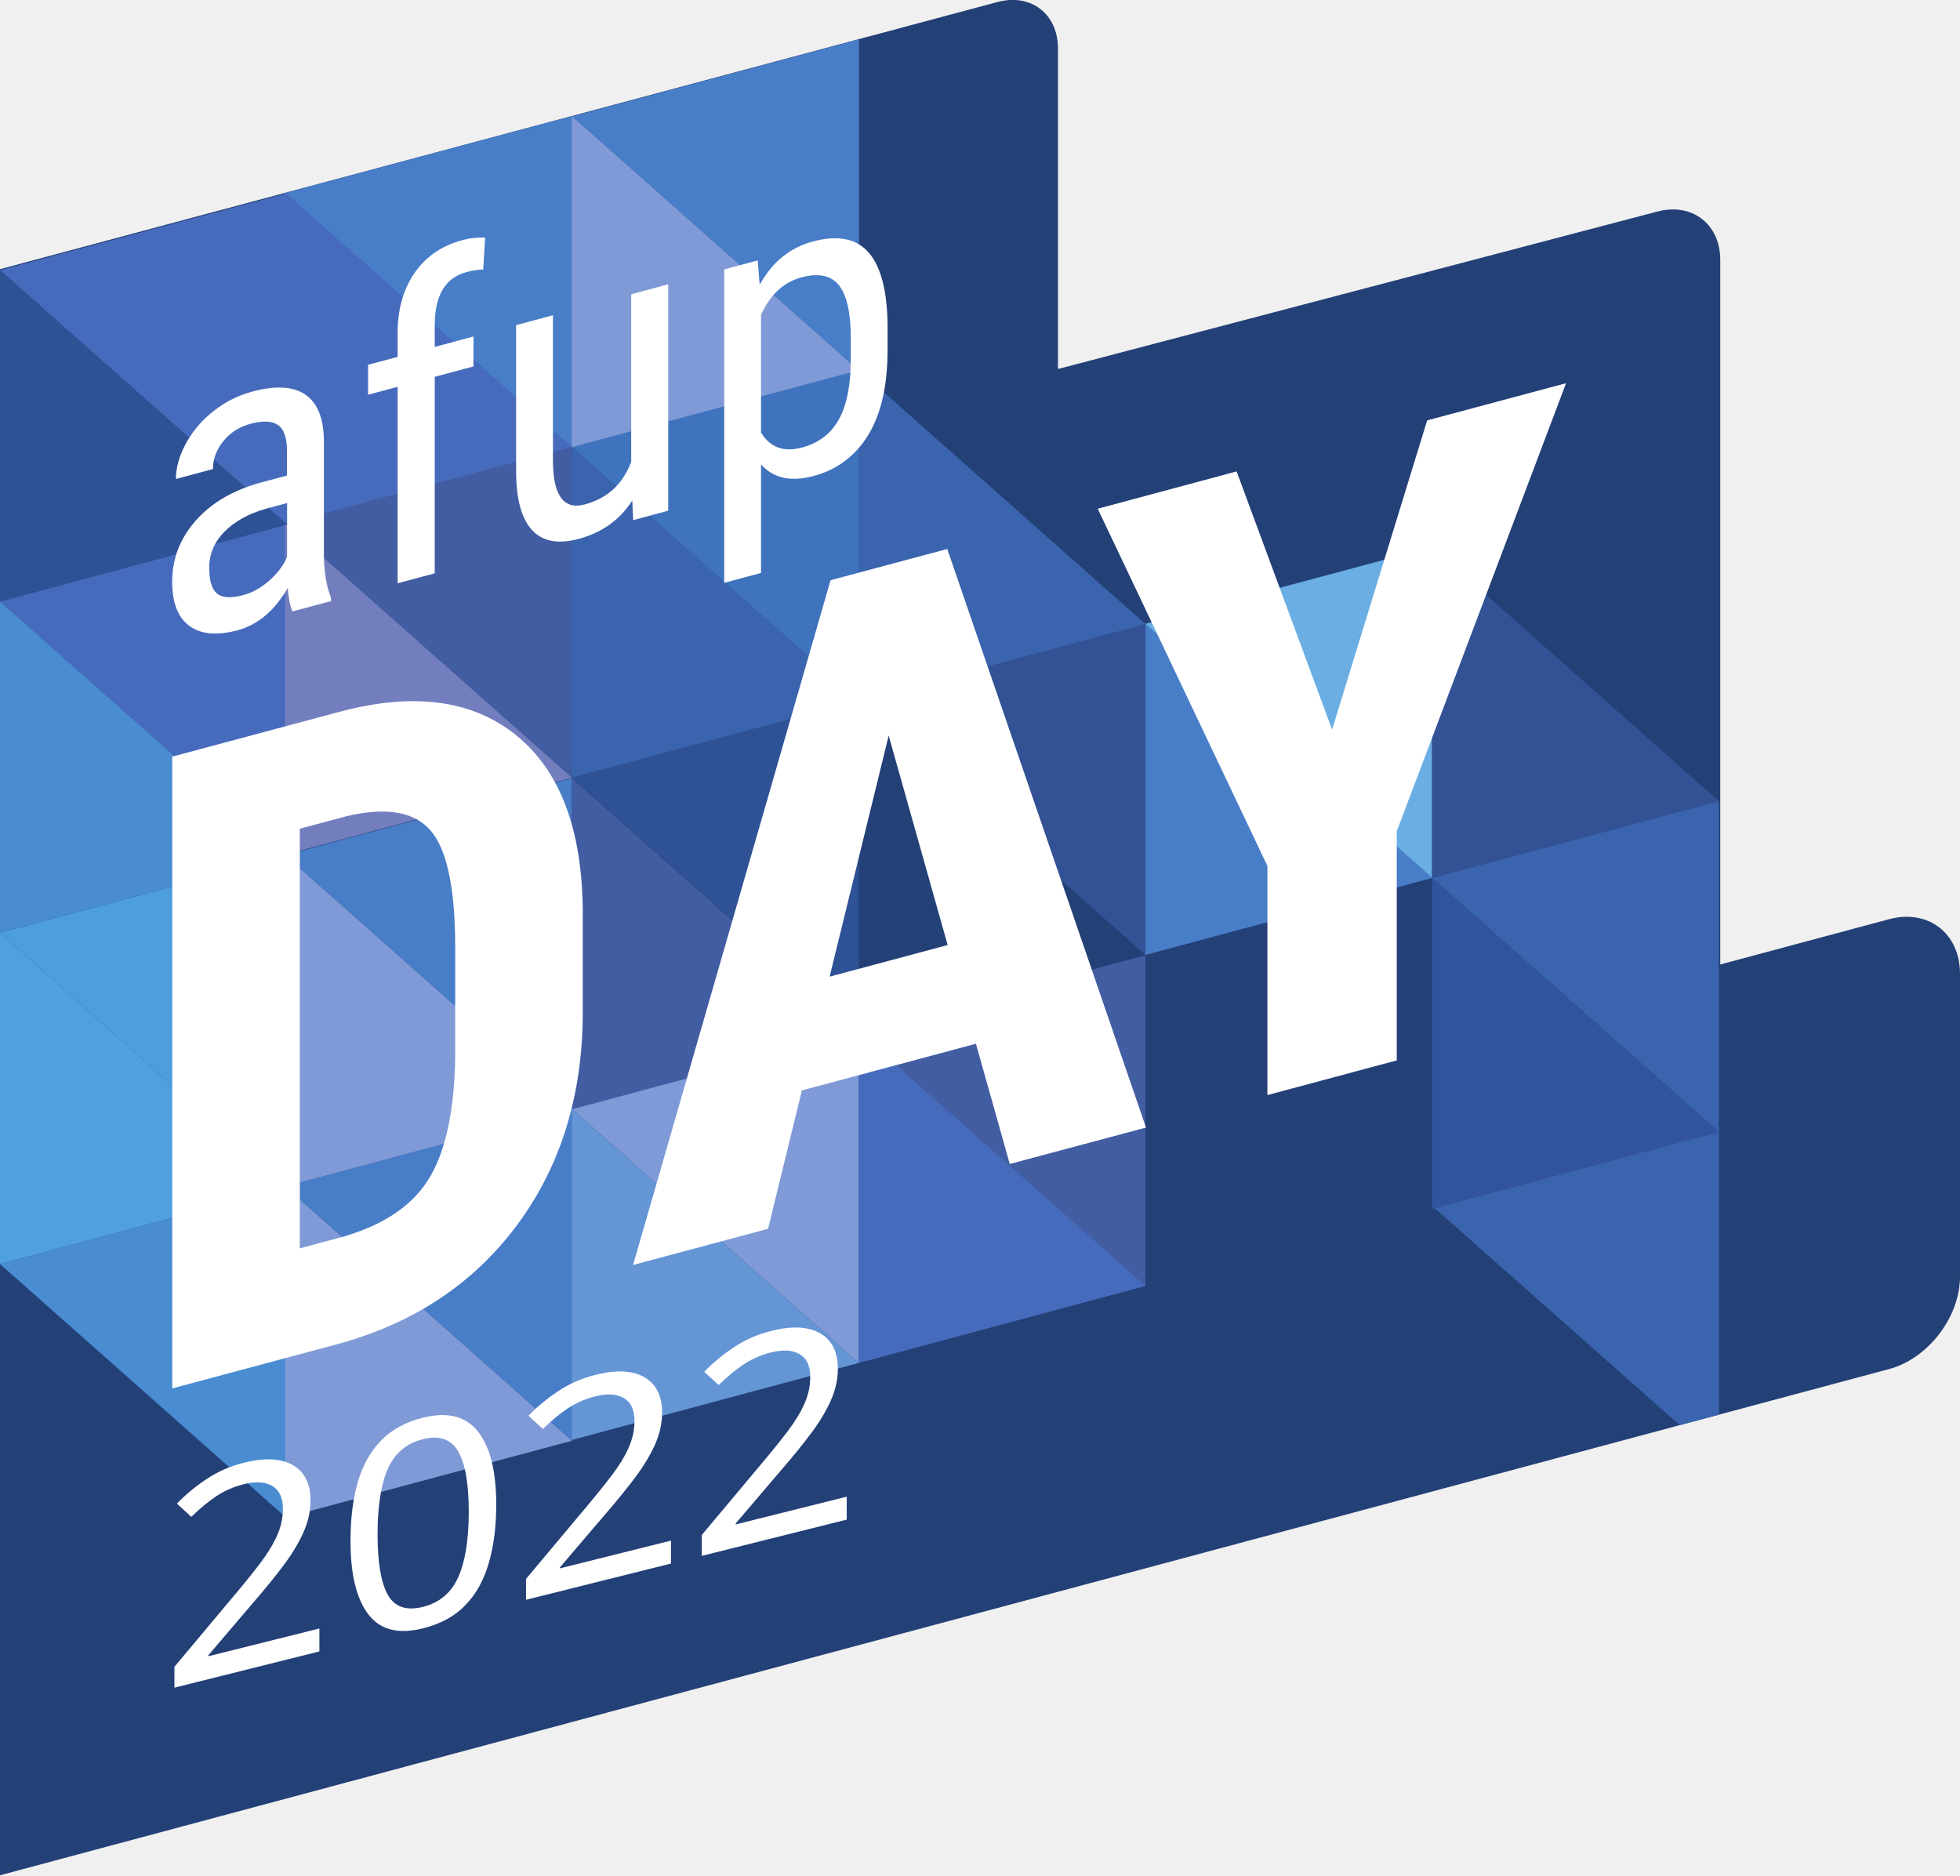
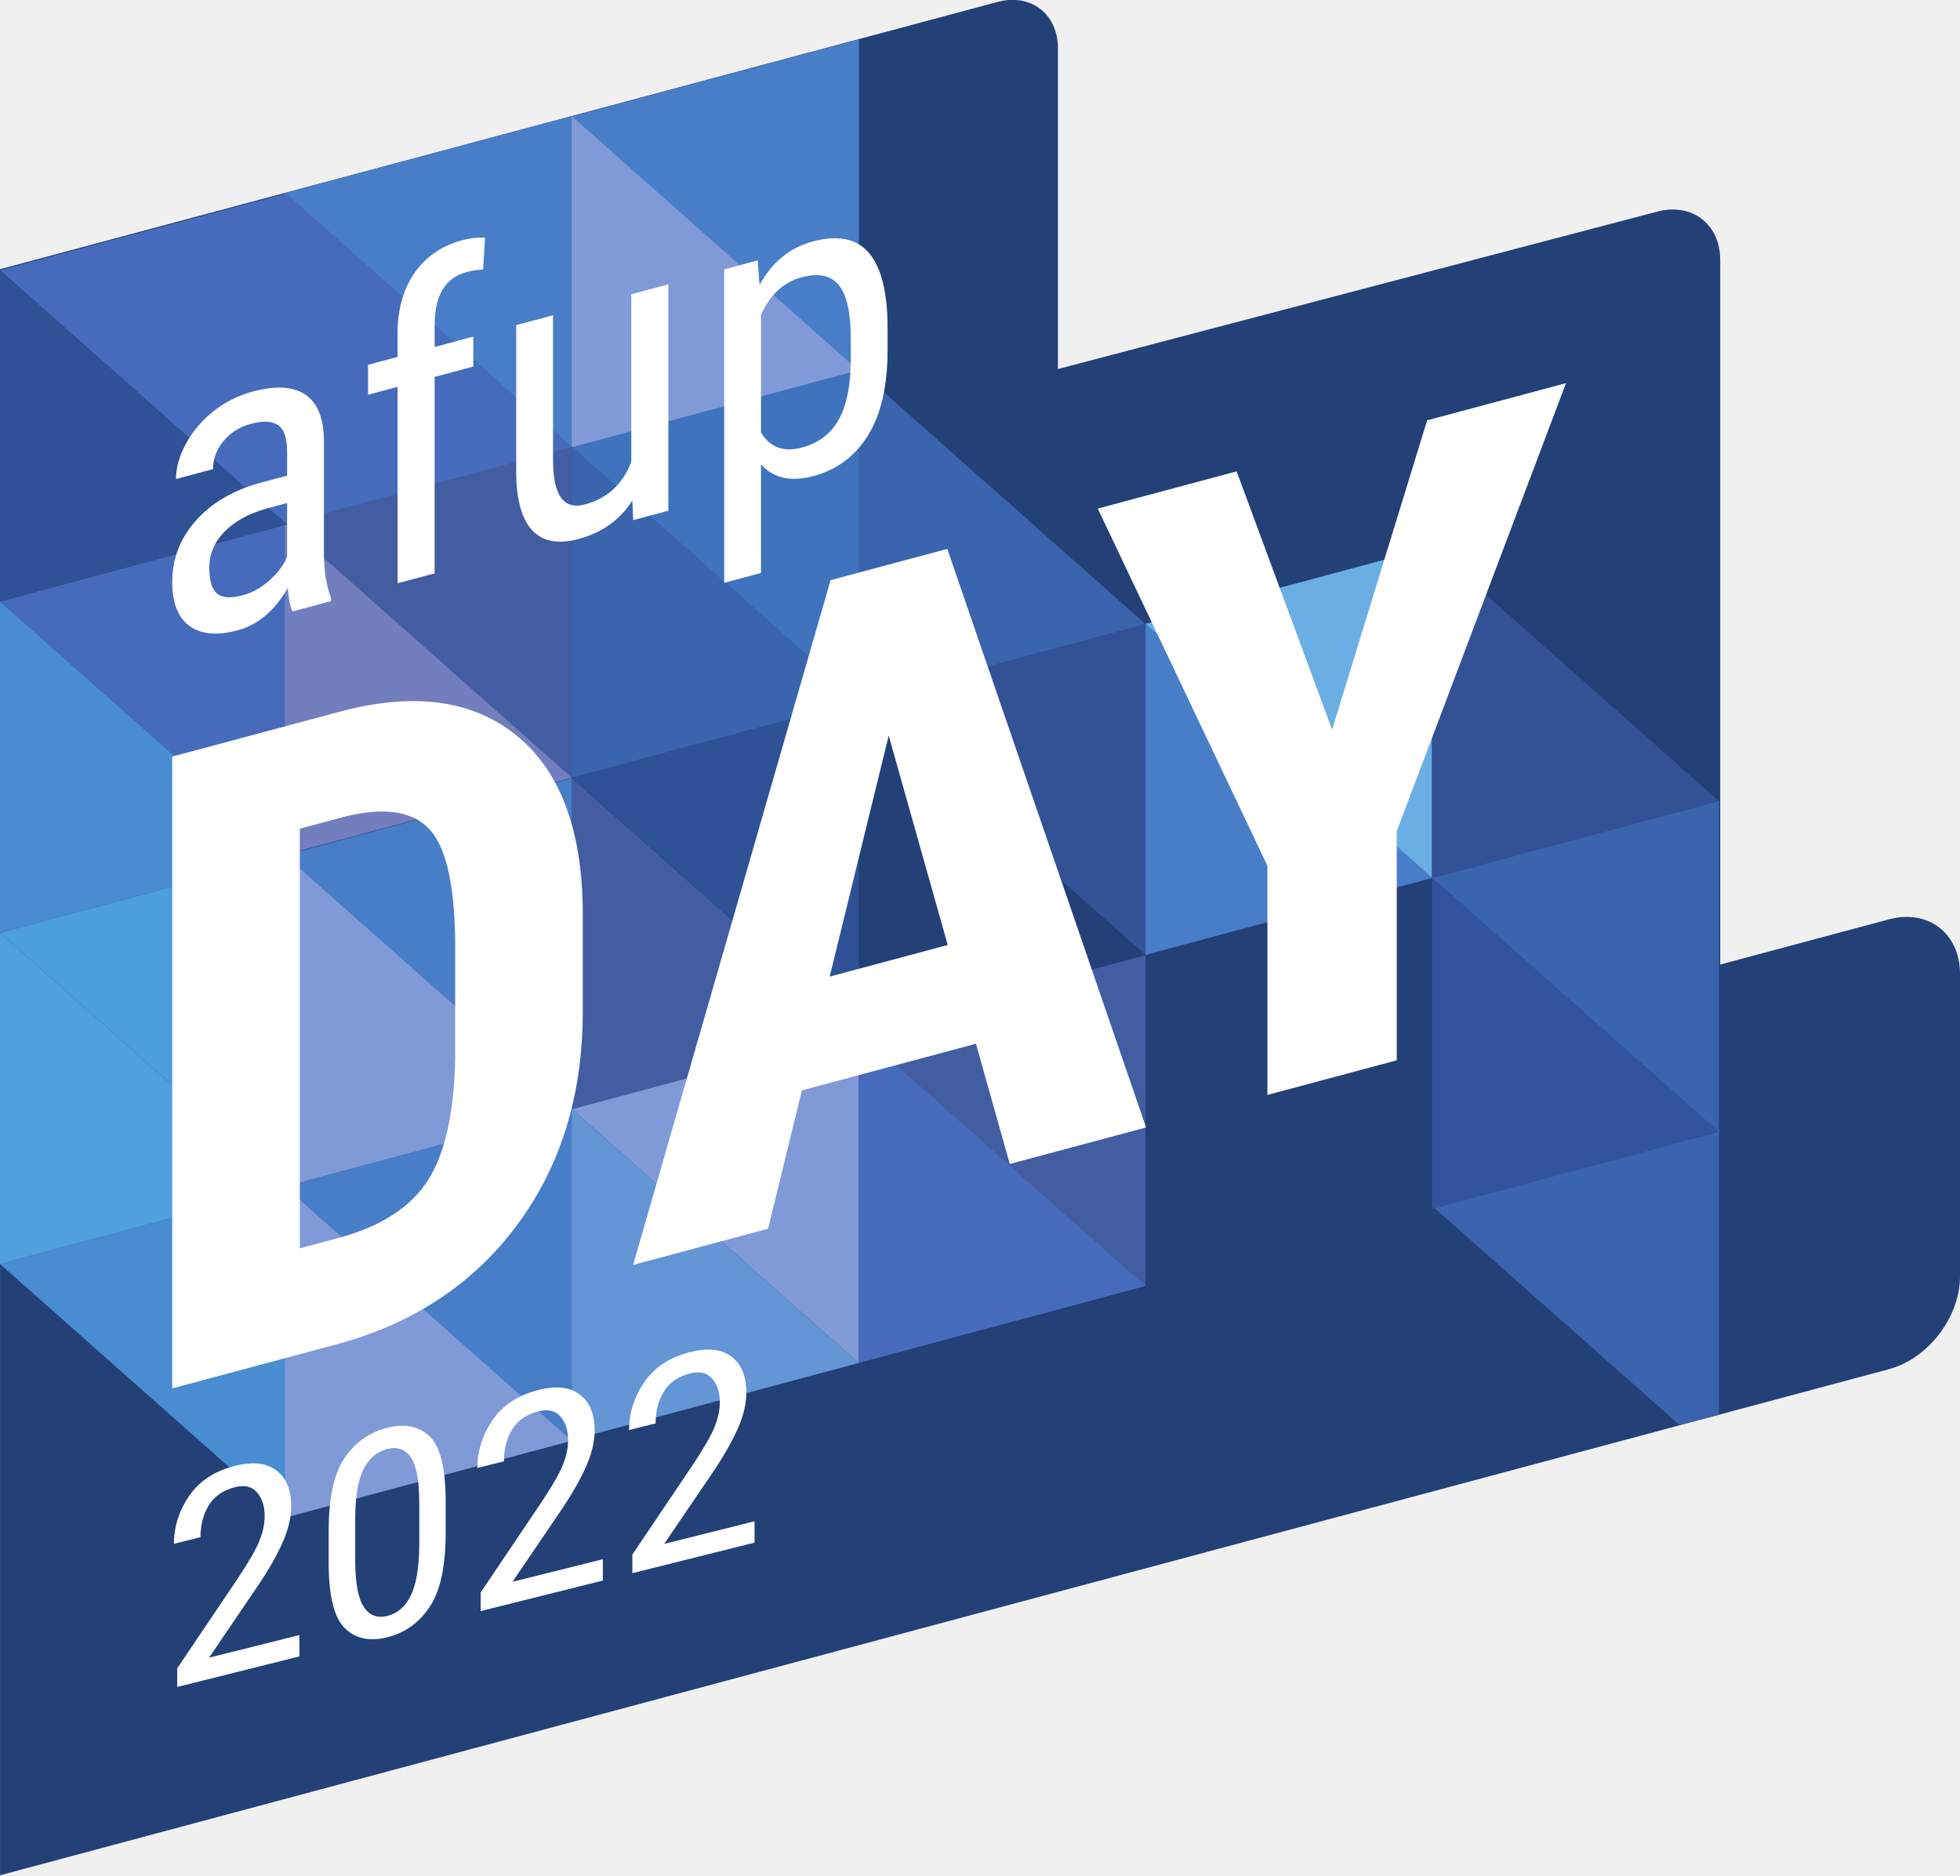
- <svg xmlns="http://www.w3.org/2000/svg" version="1.1" id="svg2" x="0px" y="0px" viewBox="0 0 250.9 240.07" style="enable-background:new 0 0 250.9 240.07;" xml:space="preserve">
-   <style type="text/css">
- 	.st0{fill:#234077;}
- 	.st1{fill:#476BBC;}
- 	.st2{fill:#3F73BD;}
- 	.st3{fill:#487DC8;}
- 	.st4{fill:#425DA2;}
- 	.st5{fill:#6AAEE3;}
- 	.st6{fill:#498CD2;}
- 	.st7{fill:#2F5296;}
- 	.st8{fill:#325295;}
- 	.st9{fill:#3A64AD;}
- 	.st10{fill:#7F9AD6;}
- 	.st11{fill:#4C9EDC;}
- 	.st12{fill:#727EBD;}
- 	.st13{fill:#32549D;}
- 	.st14{fill:#6495D5;}
- 	.st15{fill:#50A0DD;}
- 	.st16{fill-rule:evenodd;clip-rule:evenodd;fill:#FFFFFF;}
- 	.st17{fill:#FFFFFF;}
- 	.st18{font-family:'RobotoCondensed-Regular';}
- 	.st19{font-size:36.705px;}
- </style>
-   <g id="layer_Paper">
-     <path id="_x39_87F82AD" class="st0" d="M0,182.49V116.9V34.46L127.68,0.26c4.28-1.15,7.75,1.52,7.75,5.94v41.04l76.74-20.16   c4.44-1.17,8.04,1.61,8.04,6.2v90.19l21.59-5.79c5.02-1.35,9.1,1.78,9.1,6.99v38.74c0,5.2-4.08,10.52-9.1,11.86L0,240.07V182.49z" />
-     <polygon id="_x39_97F82AD" class="st1" points="36.73,24.73 0,34.59 36.73,67.14  " />
-     <polygon id="E97F82AD" class="st2" points="109.91,47.34 73.18,57.2 109.91,89.75  " />
-     <polygon id="_x32_A7F82AD" class="st3" points="73.22,99.62 36.49,109.48 73.22,142.03  " />
-     <polygon id="_x37_A7F82AD" class="st4" points="146.63,122.29 109.9,132.15 146.63,164.7  " />
-     <polygon id="BA7F82AD" class="st5" points="183.32,70.02 146.59,79.87 183.32,112.43  " />
-     <polygon id="_x30_B7F82AD" class="st6" points="36.73,151.96 0,161.82 36.73,194.37  " />
-     <polygon id="_x34_B7F82AD" class="st3" points="73.22,14.86 36.49,24.71 73.22,57.27  " />
-     <polygon id="_x39_B7F82AD" class="st3" points="109.96,5.04 73.23,14.9 109.96,47.45  " />
-     <polygon id="DB7F82AD" class="st7" points="109.91,89.69 73.18,99.55 109.91,132.1  " />
-     <polygon id="_x33_C7F82AD" class="st1" points="36.73,67.14 0,77 36.73,109.55  " />
-     <polygon id="_x37_C7F82AD" class="st3" points="73.22,142.02 36.49,151.88 73.22,184.43  " />
-     <polygon id="BC7F82AD" class="st4" points="73.22,57.16 36.49,67.02 73.22,99.57  " />
-     <polygon id="_x30_D7F82AD" class="st8" points="146.63,79.84 109.9,89.69 146.63,122.25  " />
-     <polygon id="_x34_D7F82AD" class="st9" points="220.04,144.51 183.32,154.37 215.01,182.44 220.04,181.11  " />
-     <polygon id="_x38_D7F82AD" class="st9" points="220.04,102.51 183.32,112.37 220.04,144.93  " />
-     <polygon id="CD7F82AD" class="st10" points="109.91,132.08 73.18,141.94 109.91,174.49  " />
-     <polygon id="_x30_E7F82AD" class="st11" points="36.73,109.55 0,119.41 36.73,151.96  " />
-     <polygon id="_x35_E7F82AD" class="st1" points="36.49,67.07 73.22,57.21 36.49,24.66  " />
-     <polygon id="_x38_E7F82AD" class="st9" points="109.9,89.75 146.63,79.89 109.9,47.34  " />
-     <polygon id="CE7F82AD" class="st4" points="73.18,142.02 109.91,132.16 73.18,99.61  " />
-     <polygon id="FE7F82AD" class="st8" points="183.32,112.43 220.04,102.57 183.32,70.01  " />
-     <polygon id="_x33_F7F82AD" class="st6" points="0,119.41 36.73,109.55 0,77  " />
-     <polygon id="_x36_F7F82AD" class="st10" points="36.49,194.29 73.22,184.44 36.49,151.88  " />
-     <polygon id="AF7F82AD" class="st10" points="73.18,57.25 109.91,47.4 73.18,14.84  " />
-     <polygon id="EF7F82AD" class="st12" points="36.49,109.42 73.22,99.56 36.49,67.01  " />
-     <polygon id="_x32_08F82AD" class="st13" points="183.32,154.78 220.04,144.92 183.32,112.37  " />
-     <polygon id="_x36_08F82AD" class="st14" points="73.18,184.35 109.91,174.49 73.18,141.94  " />
-     <polygon id="A08F82AD" class="st15" points="0,161.82 36.73,151.96 0,119.41  " />
-     <polygon id="F08F82AD" class="st9" points="73.18,99.56 109.91,89.7 73.18,57.15  " />
-     <polygon id="_x33_18F82AD" class="st3" points="146.63,122.25 183.36,112.39 146.63,79.84  " />
-     <polygon id="_x37_18F82AD" class="st7" points="0,77 36.73,67.14 0,34.59  " />
-     <polygon id="A18F82AD" class="st1" points="109.9,174.49 146.63,164.63 109.9,132.08  " />
-     <polygon id="E18F82AD" class="st10" points="36.49,151.89 73.22,142.03 36.49,109.48  " />
-     <path id="B38F82AD" class="st16" d="M129.26,149.01l-4.33-15.39l-22.28,5.97l-4.33,17.72l-17.28,4.63l25.28-87.66l14.94-4   l25.44,74.07L129.26,149.01z M113.76,94.17l-7.56,30.86l15.11-4.05L113.76,94.17z M158.3,60.35l12.22,33.06l12.17-39.59l17.78-4.76   l-21.67,57.36v29.33l-16.56,4.44v-29.33l-21.72-45.73L158.3,60.35z M42.99,172.13l-20.94,5.61V96.86l21.39-5.73l0,0   c9.44-2.53,16.97-1.55,22.58,2.95l0,0l0,0c5.61,4.5,8.47,11.95,8.58,22.37l0,0v13.11l0,0c0,10.63-2.81,19.72-8.42,27.28l0,0l0,0   C60.57,164.39,52.84,169.49,42.99,172.13z M44.32,104.5l-5.94,1.59v53.72l4.89-1.31l0,0c5.44-1.46,9.28-3.92,11.5-7.39l0,0l0,0   c2.22-3.47,3.39-8.73,3.5-15.8l0,0v-14.05l0,0c0-7.55-1.06-12.54-3.17-14.96l0,0l0,0C52.99,103.89,49.4,103.29,44.32,104.5z    M42.38,76.95l-4.93,1.32l0,0c-0.29-0.55-0.49-1.55-0.62-3l0,0l0,0c-1.68,2.91-3.82,4.72-6.43,5.42l0,0l0,0   c-2.63,0.7-4.67,0.52-6.15-0.56l0,0l0,0c-1.47-1.08-2.21-2.96-2.21-5.64l0,0l0,0c0-2.95,1-5.55,3-7.82l0,0l0,0   c2-2.27,4.74-3.89,8.22-4.86l0,0l3.48-0.93v-3.08l0,0c0-1.73-0.38-2.86-1.15-3.39l0,0l0,0c-0.77-0.53-1.94-0.58-3.51-0.16l0,0l0,0   c-1.43,0.38-2.59,1.12-3.48,2.21l0,0l0,0c-0.89,1.09-1.34,2.28-1.34,3.59l0,0l-4.74,1.27l0,0c0-1.48,0.44-3.01,1.31-4.6l0,0l0,0   c0.87-1.58,2.05-2.96,3.54-4.12l0,0l0,0c1.48-1.16,3.13-1.99,4.96-2.48l0,0l0,0c2.96-0.79,5.22-0.66,6.76,0.4l0,0l0,0   c1.54,1.06,2.33,3,2.37,5.81l0,0v14.62l0,0c0.02,2.23,0.32,4.08,0.91,5.57l0,0V76.95z M31.13,76.19L31.13,76.19L31.13,76.19   c1.16-0.31,2.27-0.93,3.32-1.85l0,0l0,0c1.05-0.93,1.82-1.93,2.3-3.03l0,0V64.4l-2.68,0.72l0,0c-2.25,0.64-4.03,1.62-5.33,2.94l0,0   l0,0c-1.3,1.32-1.96,2.86-1.96,4.61l0,0l0,0c0,1.64,0.33,2.75,0.99,3.31l0,0l0,0C28.44,76.54,29.56,76.61,31.13,76.19z M55.64,73.4   l-4.74,1.27V49.52l-3.78,1.01V46.7l3.78-1.01v-3.35l0,0c0.05-2.96,0.8-5.46,2.24-7.5l0,0l0,0c1.44-2.04,3.47-3.41,6.09-4.11l0,0   l0,0c0.95-0.25,1.9-0.36,2.87-0.31l0,0l-0.24,4.08l0,0c-0.68,0.02-1.4,0.13-2.17,0.34l0,0l0,0c-2.7,0.72-4.04,3-4.04,6.84l0,0v2.73   l4.96-1.33v3.83l-4.96,1.33V73.4z M81.05,66.59l-0.11-2.52l0,0c-1.57,2.47-3.87,4.12-6.88,4.92l0,0l0,0   c-2.62,0.7-4.61,0.33-5.95-1.13l0,0l0,0c-1.34-1.45-2.02-3.91-2.04-7.37l0,0V41.62l4.71-1.26v18.53l0,0c0,4.52,1.36,6.41,4.07,5.69   l0,0l0,0c2.88-0.77,4.86-2.59,5.95-5.45l0,0V37.67l4.74-1.27v28.98L81.05,66.59z M113.62,41.61v3.16l0,0   c0,4.59-0.83,8.23-2.48,10.92l0,0l0,0c-1.65,2.69-3.99,4.44-7,5.25l0,0l0,0c-2.91,0.78-5.15,0.28-6.72-1.49l0,0v13.9l-4.71,1.26   V34.49l4.29-1.15l0.24,3.15l0,0c1.59-2.93,3.87-4.79,6.83-5.58l0,0l0,0c3.18-0.85,5.55-0.38,7.12,1.41l0,0l0,0   C112.76,34.12,113.57,37.21,113.62,41.61z M108.91,46.22v-2.89l0,0c0-3.25-0.5-5.51-1.5-6.79l0,0l0,0c-1-1.28-2.61-1.62-4.82-1.03   l0,0l0,0c-2.27,0.61-3.99,2.2-5.17,4.79l0,0v15.08l0,0c1.16,1.9,2.9,2.54,5.22,1.92l0,0l0,0c2.14-0.57,3.72-1.77,4.73-3.58l0,0l0,0   C108.38,51.9,108.89,49.4,108.91,46.22z" />
-     <text transform="matrix(1.0718 -0.2679 0 1 20.4366 216.5248)" class="st17 st18 st19">2022</text>
+ <svg xmlns="http://www.w3.org/2000/svg" version="1.1" width="250.903" height="240.073" viewBox="0, 0, 250.903, 240.073" preserveAspectRatio="none" id="svg2">
+   <defs id="defs_F28115AD" />
+   <g id="layer_Paper" style="fill:#000000;fill-opacity:1;stroke:#000000;stroke-opacity:1;fill-rule:nonzero;stroke-linecap:square;stroke-linejoin:miter;stroke-width:1;stroke-miterlimit:10">
+     <path style="fill:#234077;stroke:none" id="987F82AD" d="M0.003,182.485 L0.003,116.898 L0.003,34.465 L127.679,0.255 C131.954,-0.891 135.426,1.773 135.426,6.2 L135.426,47.244 L212.167,27.087 C216.604,25.922 220.207,28.7 220.207,33.288 L220.207,123.482 L241.799,117.696 C246.823,116.35 250.903,119.48 250.903,124.682 L250.903,163.42 C250.903,168.621 246.823,173.938 241.799,175.284 L0.003,240.073 L0.003,182.485 z" />
+     <polygon style="fill:#476BBC;stroke:none" id="997F82AD" points="36.73,24.735 0,34.594 36.73,67.145" />
+     <polygon style="fill:#3F73BD;stroke:none" id="E97F82AD" points="109.911,47.34 73.182,57.198 109.911,89.75" />
+     <polygon style="fill:#487DC8;stroke:none" id="2A7F82AD" points="73.22,99.622 36.49,109.481 73.22,142.032" />
+     <polygon style="fill:#425DA2;stroke:none" id="7A7F82AD" points="146.632,122.289 109.902,132.148 146.632,164.7" />
+     <polygon style="fill:#6AAEE3;stroke:none" id="BA7F82AD" points="183.318,70.016 146.589,79.875 183.318,112.427" />
+     <polygon style="fill:#498CD2;stroke:none" id="0B7F82AD" points="36.73,151.961 0,161.82 36.73,194.371" />
+     <polygon style="fill:#487DC8;stroke:none" id="4B7F82AD" points="73.22,14.857 36.49,24.715 73.22,57.267" />
+     <polygon style="fill:#487DC8;stroke:none" id="9B7F82AD" points="109.956,5.037 73.226,14.896 109.956,47.448" />
+     <polygon style="fill:#2F5296;stroke:none" id="DB7F82AD" points="109.911,89.692 73.182,99.551 109.911,132.102" />
+     <polygon style="fill:#476BBC;stroke:none" id="3C7F82AD" points="36.73,67.143 0,77.002 36.73,109.554" />
+     <polygon style="fill:#487DC8;stroke:none" id="7C7F82AD" points="73.22,142.02 36.49,151.878 73.22,184.43" />
+     <polygon style="fill:#425DA2;stroke:none" id="BC7F82AD" points="73.22,57.158 36.49,67.017 73.22,99.569" />
+     <polygon style="fill:#325295;stroke:none" id="0D7F82AD" points="146.632,79.836 109.902,89.695 146.632,122.247" />
+     <polygon style="fill:#3A64AD;stroke:none" id="4D7F82AD" points="220.045,144.515 183.315,154.374 215.01,182.444 220.045,181.108" />
+     <polygon style="fill:#3A64AD;stroke:none" id="8D7F82AD" points="220.045,102.515 183.315,112.374 220.045,144.926" />
+     <polygon style="fill:#7F9AD6;stroke:none" id="CD7F82AD" points="109.911,132.084 73.182,141.943 109.911,174.495" />
+     <polygon style="fill:#4C9EDC;stroke:none" id="0E7F82AD" points="36.73,109.552 0,119.411 36.73,151.962" />
+     <polygon style="fill:#476BBC;stroke:none" id="5E7F82AD" points="36.49,67.069 73.22,57.21 36.49,24.659" />
+     <polygon style="fill:#3A64AD;stroke:none" id="8E7F82AD" points="109.902,89.747 146.632,79.888 109.902,47.337" />
+     <polygon style="fill:#425DA2;stroke:none" id="CE7F82AD" points="73.182,142.018 109.911,132.159 73.182,99.607" />
+     <polygon style="fill:#325295;stroke:none" id="FE7F82AD" points="183.315,112.426 220.045,102.567 183.315,70.015" />
+     <polygon style="fill:#498CD2;stroke:none" id="3F7F82AD" points="0,119.412 36.73,109.553 0,77.001" />
+     <polygon style="fill:#7F9AD6;stroke:none" id="6F7F82AD" points="36.49,194.295 73.22,184.436 36.49,151.884" />
+     <polygon style="fill:#7F9AD6;stroke:none" id="AF7F82AD" points="73.182,57.255 109.911,47.396 73.182,14.845" />
+     <polygon style="fill:#727EBD;stroke:none" id="EF7F82AD" points="36.49,109.421 73.22,99.562 36.49,67.011" />
+     <polygon style="fill:#32549D;stroke:none" id="208F82AD" points="183.315,154.778 220.045,144.919 183.315,112.368" />
+     <polygon style="fill:#6495D5;stroke:none" id="608F82AD" points="73.182,184.352 109.911,174.493 73.182,141.942" />
+     <polygon style="fill:#50A0DD;stroke:none" id="A08F82AD" points="0,161.82 36.73,151.962 0,119.41" />
+     <polygon style="fill:#3A64AD;stroke:none" id="F08F82AD" points="73.182,99.557 109.911,89.698 73.182,57.146" />
+     <polygon style="fill:#487DC8;stroke:none" id="318F82AD" points="146.632,122.247 183.361,112.388 146.632,79.836" />
+     <polygon style="fill:#2F5296;stroke:none" id="718F82AD" points="0,77.003 36.73,67.144 0,34.593" />
+     <polygon style="fill:#476BBC;stroke:none" id="A18F82AD" points="109.902,174.492 146.632,164.633 109.902,132.081" />
+     <polygon style="fill:#7F9AD6;stroke:none" id="E18F82AD" points="36.49,151.889 73.22,142.031 36.49,109.479" />
+     <path style="fill:#FFFFFF;stroke:none;fill-rule:evenodd" id="B38F82AD" d="M129.264,149.012 L124.932,133.619 L102.655,139.588 L98.321,157.303 L81.045,161.932 L106.321,74.275 L121.265,70.271 L146.708,144.338 z M113.765,94.169 L106.21,125.025 L121.32,120.976 z M158.302,60.346 L170.524,93.403 L182.69,53.813 L200.467,49.049 L178.801,106.407 L178.801,135.739 L162.246,140.174 L162.246,110.842 L140.526,65.11 z M42.991,172.129 L22.048,177.741 L22.048,96.856 L43.435,91.125 L43.435,91.125 C52.879,88.594 60.407,89.577 66.017,94.074 L66.017,94.074 L66.017,94.074 C71.628,98.57 74.489,106.025 74.6,116.44 L74.6,116.44 L74.6,129.55 L74.6,129.55 C74.6,140.179 71.795,149.273 66.184,156.831 L66.184,156.831 L66.184,156.831 C60.574,164.39 52.843,169.489 42.991,172.129 z M44.325,104.497 L38.381,106.09 L38.381,159.81 L43.269,158.5 L43.269,158.5 C48.713,157.041 52.546,154.579 54.769,151.113 L54.769,151.113 L54.769,151.113 C56.991,147.648 58.157,142.381 58.268,135.315 L58.268,135.315 L58.268,121.26 L58.268,121.26 C58.268,113.705 57.212,108.72 55.102,106.304 L55.102,106.304 L55.102,106.304 C52.991,103.888 49.399,103.286 44.325,104.497 z M42.377,76.954 L37.449,78.274 L37.449,78.274 C37.164,77.726 36.959,76.727 36.833,75.279 L36.833,75.279 L36.833,75.279 C35.155,78.193 33.012,79.999 30.405,80.697 L30.405,80.697 L30.405,80.697 C27.78,81.401 25.731,81.213 24.258,80.135 L24.258,80.135 L24.258,80.135 C22.785,79.057 22.048,77.178 22.048,74.499 L22.048,74.499 L22.048,74.499 C22.048,71.554 23.048,68.947 25.048,66.678 L25.048,66.678 L25.048,66.678 C27.048,64.411 29.789,62.792 33.271,61.823 L33.271,61.823 L36.752,60.891 L36.752,57.811 L36.752,57.811 C36.752,56.079 36.369,54.95 35.601,54.423 L35.601,54.423 L35.601,54.423 C34.833,53.897 33.664,53.844 32.092,54.265 L32.092,54.265 L32.092,54.265 C30.664,54.648 29.503,55.383 28.61,56.47 L28.61,56.47 L28.61,56.47 C27.717,57.558 27.271,58.753 27.271,60.056 L27.271,60.056 L22.531,61.327 L22.531,61.327 C22.531,59.844 22.968,58.312 23.843,56.73 L23.843,56.73 L23.843,56.73 C24.718,55.147 25.897,53.773 27.379,52.608 L27.379,52.608 L27.379,52.608 C28.86,51.444 30.512,50.617 32.334,50.129 L32.334,50.129 L32.334,50.129 C35.298,49.335 37.552,49.468 39.097,50.526 L39.097,50.526 L39.097,50.526 C40.641,51.586 41.431,53.521 41.467,56.333 L41.467,56.333 L41.467,70.957 L41.467,70.957 C41.484,73.184 41.788,75.04 42.377,76.525 L42.377,76.525 z M31.128,76.192 L31.128,76.192 L31.128,76.192 C32.289,75.881 33.396,75.263 34.449,74.338 L34.449,74.338 L34.449,74.338 C35.503,73.413 36.271,72.403 36.752,71.31 L36.752,71.31 L36.752,64.399 L34.074,65.117 L34.074,65.117 C31.824,65.756 30.048,66.736 28.745,68.059 L28.745,68.059 L28.745,68.059 C27.441,69.381 26.789,70.917 26.789,72.668 L26.789,72.668 L26.789,72.668 C26.789,74.31 27.119,75.413 27.78,75.977 L27.78,75.977 L27.78,75.977 C28.441,76.542 29.556,76.613 31.128,76.192 z M55.636,73.401 L50.895,74.672 L50.895,49.522 L47.118,50.534 L47.118,46.703 L50.895,45.691 L50.895,42.343 L50.895,42.343 C50.948,39.383 51.694,36.884 53.131,34.847 L53.131,34.847 L53.131,34.847 C54.569,32.81 56.6,31.44 59.225,30.737 L59.225,30.737 L59.225,30.737 C60.171,30.483 61.127,30.379 62.091,30.424 L62.091,30.424 L61.85,34.507 L61.85,34.507 C61.171,34.528 60.448,34.641 59.68,34.847 L59.68,34.847 L59.68,34.847 C56.984,35.569 55.636,37.85 55.636,41.689 L55.636,41.689 L55.636,44.421 L60.591,43.093 L60.591,46.924 L55.636,48.252 z M81.053,66.59 L80.946,64.075 L80.946,64.075 C79.375,66.55 77.081,68.191 74.063,69 L74.063,69 L74.063,69 C71.438,69.703 69.456,69.328 68.117,67.874 L68.117,67.874 L68.117,67.874 C66.778,66.421 66.1,63.964 66.081,60.505 L66.081,60.505 L66.081,41.622 L70.796,40.359 L70.796,58.893 L70.796,58.893 C70.796,63.411 72.153,65.306 74.867,64.579 L74.867,64.579 L74.867,64.579 C77.742,63.809 79.724,61.992 80.813,59.128 L80.813,59.128 L80.813,37.675 L85.554,36.405 L85.554,65.385 z M113.623,41.605 L113.623,44.766 L113.623,44.766 C113.623,49.355 112.797,52.996 111.146,55.688 L111.146,55.688 L111.146,55.688 C109.494,58.381 107.16,60.131 104.143,60.94 L104.143,60.94 L104.143,60.94 C101.232,61.72 98.991,61.222 97.42,59.446 L97.42,59.446 L97.42,73.348 L92.705,74.611 L92.705,34.488 L96.99,33.34 L97.232,36.49 L97.232,36.49 C98.821,33.564 101.098,31.703 104.062,30.909 L104.062,30.909 L104.062,30.909 C107.24,30.058 109.615,30.529 111.187,32.322 L111.187,32.322 L111.187,32.322 C112.758,34.115 113.57,37.209 113.623,41.605 z M108.91,46.217 L108.91,43.324 L108.91,43.324 C108.91,40.074 108.41,37.811 107.409,36.535 L107.409,36.535 L107.409,36.535 C106.409,35.258 104.803,34.916 102.589,35.509 L102.589,35.509 L102.589,35.509 C100.321,36.117 98.598,37.712 97.42,40.296 L97.42,40.296 L97.42,55.375 L97.42,55.375 C98.58,57.279 100.321,57.92 102.642,57.298 L102.642,57.298 L102.642,57.298 C104.785,56.723 106.36,55.528 107.37,53.714 L107.37,53.714 L107.37,53.714 C108.378,51.899 108.891,49.4 108.91,46.217 z" />
+     <g id="76AF82AD_transform" transform="matrix(1.035276,-0.258819,0,0.9659258,-2.310197,23.6806)">
+       <text id="26AF82AD" style="fill:#FFFFFF;stroke:none" font-family="Roboto Condensed" font-size="38" font-weight="normal" font-style="normal">
+         <tspan x="21.971" y="205.535">2022</tspan>
+       </text>
+     </g>
  </g>
</svg>
